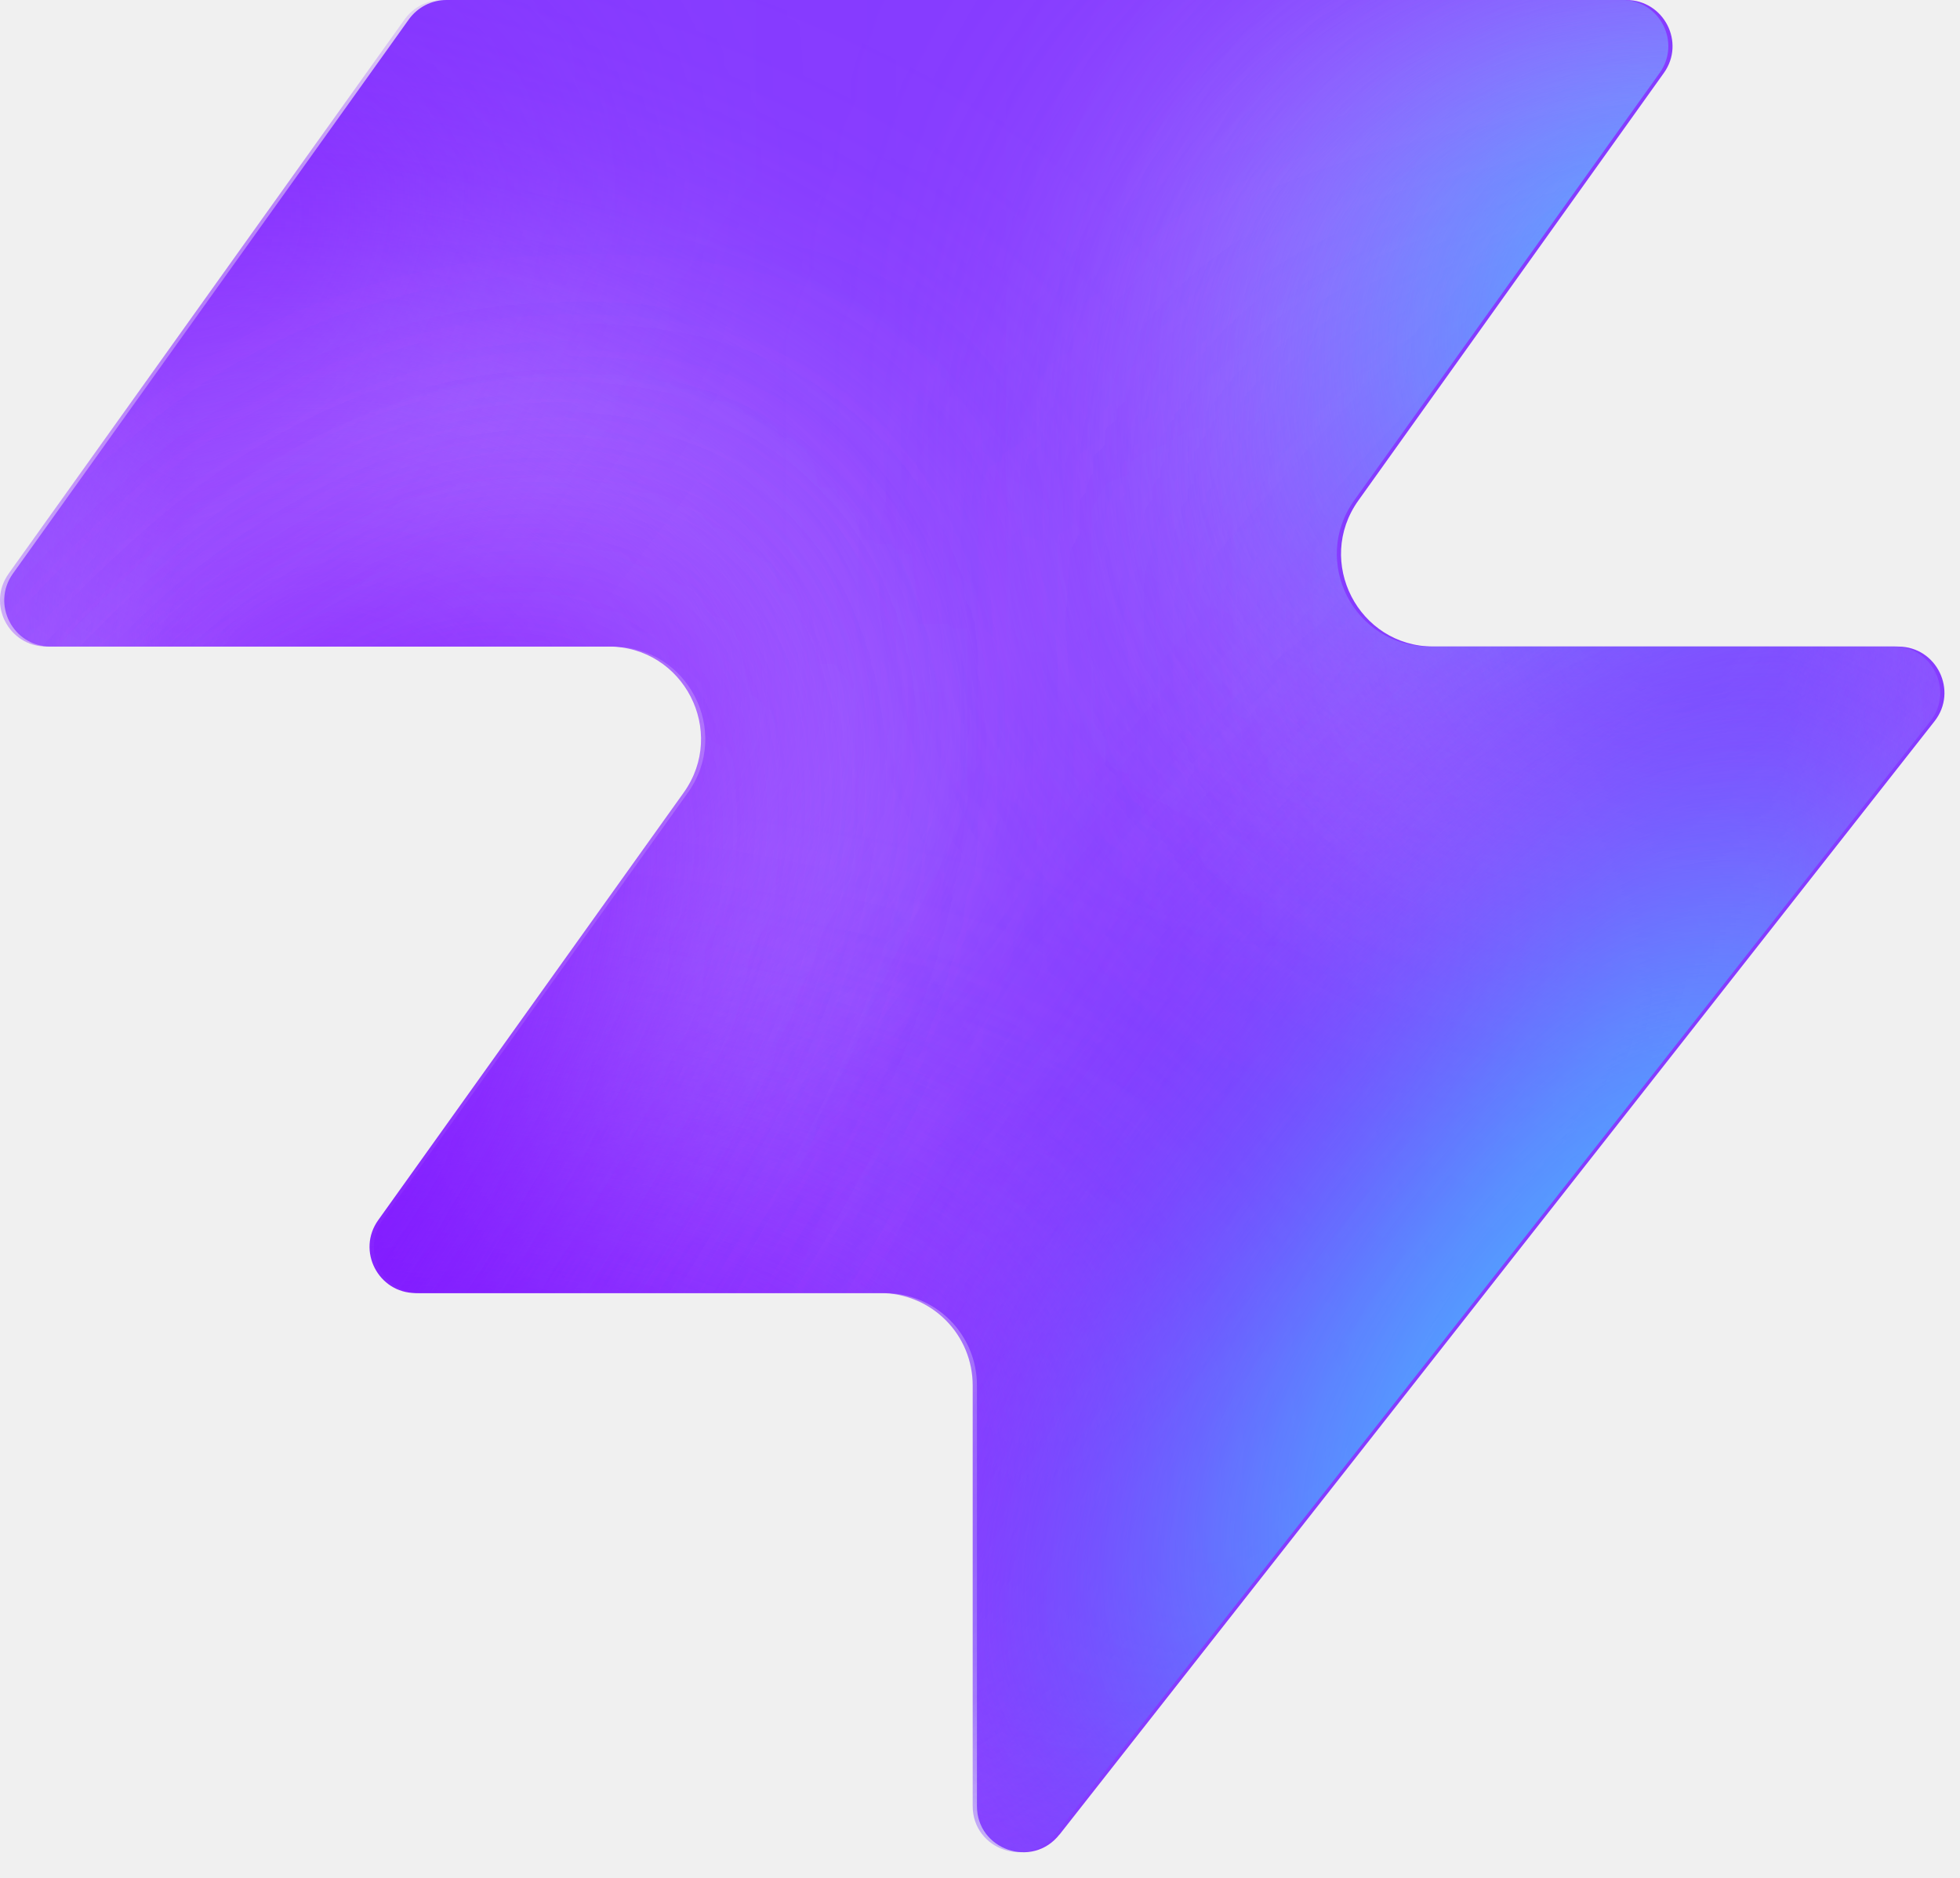
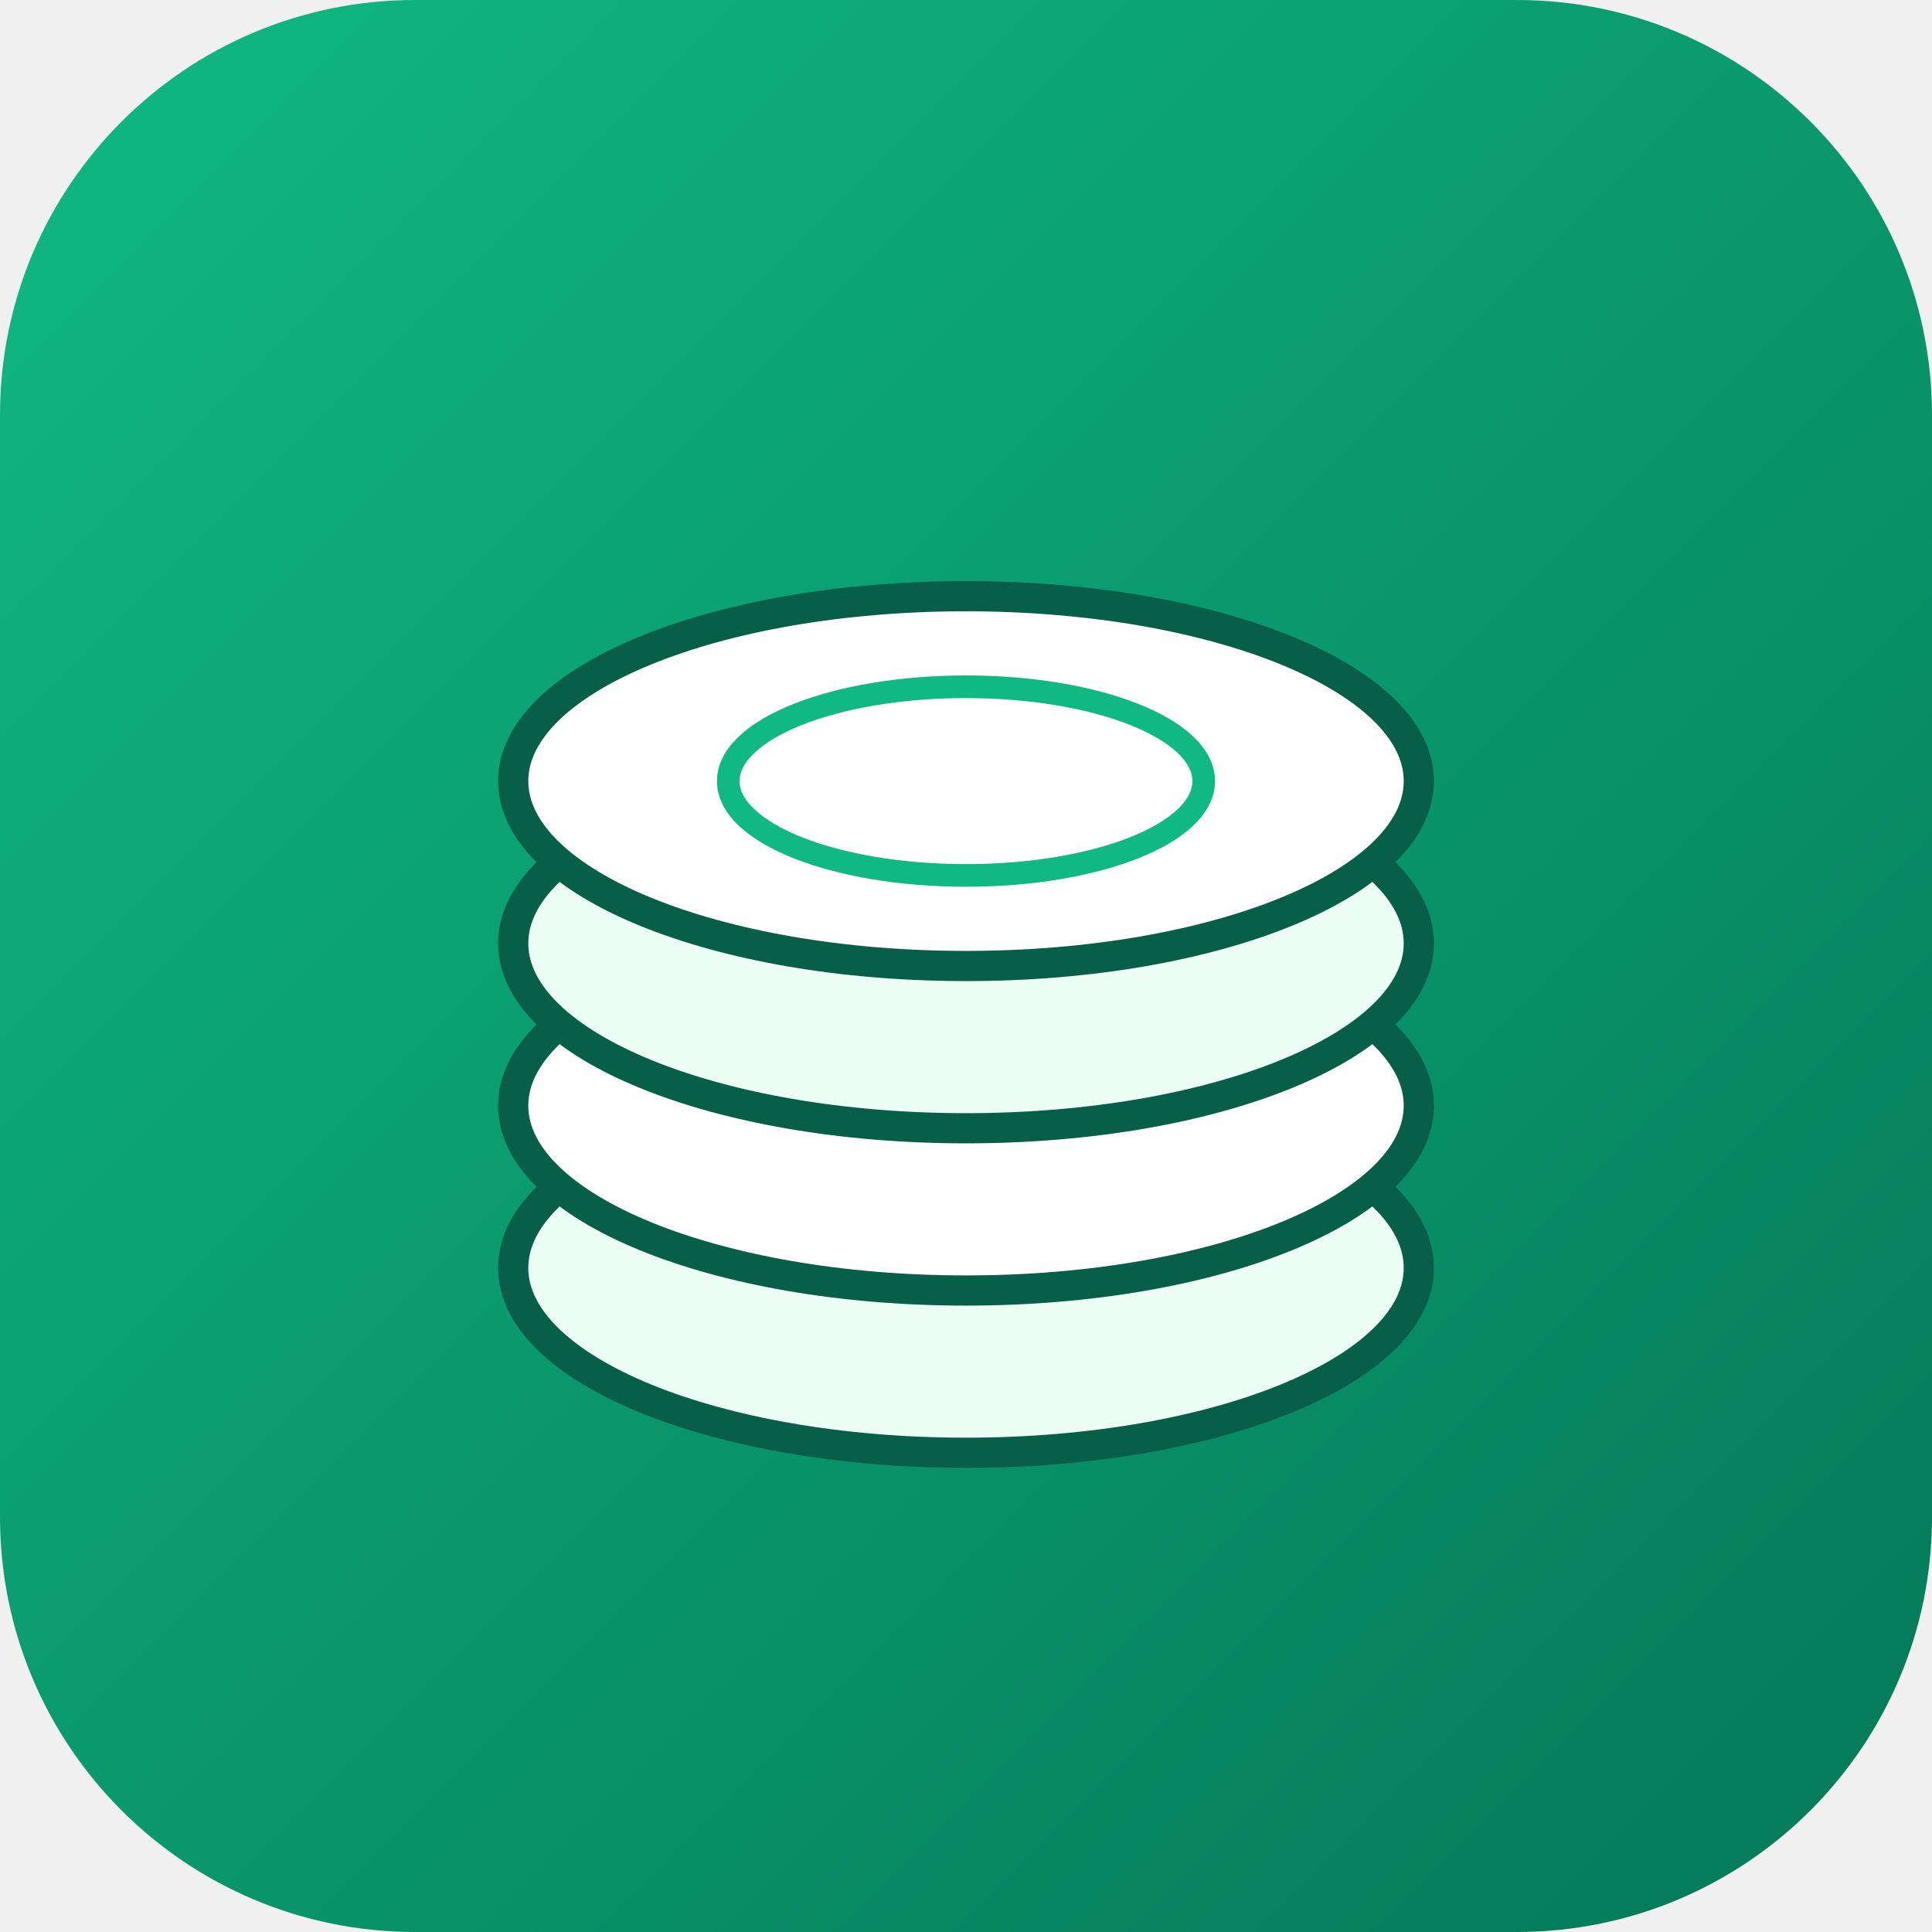
- <svg xmlns="http://www.w3.org/2000/svg" width="48" height="46" fill="none" viewBox="0 0 48 46">
-   <path fill="#863bff" d="M25.946 44.938c-.664.845-2.021.375-2.021-.698V33.937a2.26 2.26 0 0 0-2.262-2.262H10.287c-.92 0-1.456-1.04-.92-1.788l7.48-10.471c1.07-1.497 0-3.578-1.842-3.578H1.237c-.92 0-1.456-1.04-.92-1.788L10.013.474c.214-.297.556-.474.92-.474h28.894c.92 0 1.456 1.04.92 1.788l-7.48 10.471c-1.07 1.498 0 3.579 1.842 3.579h11.377c.943 0 1.473 1.088.89 1.83L25.947 44.94z" style="fill:#863bff;fill:color(display-p3 .525 .23 1);fill-opacity:1" />
-   <mask id="a" width="48" height="46" x="0" y="0" maskUnits="userSpaceOnUse" style="mask-type:alpha">
-     <path fill="#000" d="M25.842 44.938c-.664.844-2.021.375-2.021-.698V33.937a2.26 2.26 0 0 0-2.262-2.262H10.183c-.92 0-1.456-1.04-.92-1.788l7.48-10.471c1.07-1.498 0-3.579-1.842-3.579H1.133c-.92 0-1.456-1.04-.92-1.787L9.91.473c.214-.297.556-.474.92-.474h28.894c.92 0 1.456 1.04.92 1.788l-7.48 10.471c-1.07 1.498 0 3.578 1.842 3.578h11.377c.943 0 1.473 1.088.89 1.832L25.843 44.94z" style="fill:#000;fill-opacity:1" />
-   </mask>
-   <g mask="url(#a)">
-     <g filter="url(#b)">
-       <ellipse cx="5.508" cy="14.704" fill="#ede6ff" rx="5.508" ry="14.704" style="fill:#ede6ff;fill:color(display-p3 .927 .903 1);fill-opacity:1" transform="matrix(.00324 1 1 -.00324 -4.47 31.516)" />
-     </g>
-     <g filter="url(#c)">
-       <ellipse cx="10.399" cy="29.851" fill="#ede6ff" rx="10.399" ry="29.851" style="fill:#ede6ff;fill:color(display-p3 .927 .903 1);fill-opacity:1" transform="matrix(.00324 1 1 -.00324 -39.328 7.883)" />
-     </g>
-     <g filter="url(#d)">
-       <ellipse cx="5.508" cy="30.487" fill="#7e14ff" rx="5.508" ry="30.487" style="fill:#7e14ff;fill:color(display-p3 .492 .077 1);fill-opacity:1" transform="rotate(89.814 -25.913 -14.639)scale(1 -1)" />
-     </g>
-     <g filter="url(#e)">
-       <ellipse cx="5.508" cy="30.599" fill="#7e14ff" rx="5.508" ry="30.599" style="fill:#7e14ff;fill:color(display-p3 .492 .077 1);fill-opacity:1" transform="rotate(89.814 -32.644 -3.334)scale(1 -1)" />
-     </g>
-     <g filter="url(#f)">
-       <ellipse cx="5.508" cy="30.599" fill="#7e14ff" rx="5.508" ry="30.599" style="fill:#7e14ff;fill:color(display-p3 .492 .077 1);fill-opacity:1" transform="matrix(.00324 1 1 -.00324 -34.34 30.47)" />
-     </g>
-     <g filter="url(#g)">
-       <ellipse cx="14.072" cy="22.078" fill="#ede6ff" rx="14.072" ry="22.078" style="fill:#ede6ff;fill:color(display-p3 .927 .903 1);fill-opacity:1" transform="rotate(93.35 24.506 48.493)scale(-1 1)" />
-     </g>
-     <g filter="url(#h)">
-       <ellipse cx="3.47" cy="21.501" fill="#7e14ff" rx="3.47" ry="21.501" style="fill:#7e14ff;fill:color(display-p3 .492 .077 1);fill-opacity:1" transform="rotate(89.009 28.708 47.59)scale(-1 1)" />
-     </g>
-     <g filter="url(#i)">
-       <ellipse cx="3.47" cy="21.501" fill="#7e14ff" rx="3.47" ry="21.501" style="fill:#7e14ff;fill:color(display-p3 .492 .077 1);fill-opacity:1" transform="rotate(89.009 28.708 47.59)scale(-1 1)" />
-     </g>
-     <g filter="url(#j)">
-       <ellipse cx=".387" cy="8.972" fill="#7e14ff" rx="4.407" ry="29.108" style="fill:#7e14ff;fill:color(display-p3 .492 .077 1);fill-opacity:1" transform="rotate(39.51 .387 8.972)" />
-     </g>
-     <g filter="url(#k)">
-       <ellipse cx="47.523" cy="-6.092" fill="#7e14ff" rx="4.407" ry="29.108" style="fill:#7e14ff;fill:color(display-p3 .492 .077 1);fill-opacity:1" transform="rotate(37.892 47.523 -6.092)" />
-     </g>
-     <g filter="url(#l)">
-       <ellipse cx="41.412" cy="6.333" fill="#47bfff" rx="5.971" ry="9.665" style="fill:#47bfff;fill:color(display-p3 .28 .748 1);fill-opacity:1" transform="rotate(37.892 41.412 6.333)" />
-     </g>
-     <g filter="url(#m)">
-       <ellipse cx="-1.879" cy="38.332" fill="#7e14ff" rx="4.407" ry="29.108" style="fill:#7e14ff;fill:color(display-p3 .492 .077 1);fill-opacity:1" transform="rotate(37.892 -1.88 38.332)" />
-     </g>
-     <g filter="url(#n)">
-       <ellipse cx="-1.879" cy="38.332" fill="#7e14ff" rx="4.407" ry="29.108" style="fill:#7e14ff;fill:color(display-p3 .492 .077 1);fill-opacity:1" transform="rotate(37.892 -1.88 38.332)" />
-     </g>
-     <g filter="url(#o)">
-       <ellipse cx="35.651" cy="29.907" fill="#7e14ff" rx="4.407" ry="29.108" style="fill:#7e14ff;fill:color(display-p3 .492 .077 1);fill-opacity:1" transform="rotate(37.892 35.651 29.907)" />
-     </g>
-     <g filter="url(#p)">
-       <ellipse cx="38.418" cy="32.4" fill="#47bfff" rx="5.971" ry="15.297" style="fill:#47bfff;fill:color(display-p3 .28 .748 1);fill-opacity:1" transform="rotate(37.892 38.418 32.4)" />
-     </g>
+ <svg xmlns="http://www.w3.org/2000/svg" viewBox="0 0 1024 1024">
+   <defs>
+     <linearGradient id="bg" x1="0" y1="0" x2="1024" y2="1024" gradientUnits="userSpaceOnUse">
+       <stop offset="0" stop-color="#10b981" />
+       <stop offset="1" stop-color="#047857" />
+     </linearGradient>
+   </defs>
+   <rect width="1024" height="1024" rx="220" fill="url(#bg)" />
+   <g stroke="#065f46" stroke-width="16" stroke-linejoin="round">
+     <ellipse cx="512" cy="672" rx="240" ry="98" fill="#ecfdf5" />
+     <ellipse cx="512" cy="586" rx="240" ry="98" fill="#ffffff" />
+     <ellipse cx="512" cy="500" rx="240" ry="98" fill="#ecfdf5" />
+     <ellipse cx="512" cy="414" rx="240" ry="98" fill="#ffffff" />
  </g>
-   <defs>
-     <filter id="b" width="60.045" height="41.654" x="-19.77" y="16.149" color-interpolation-filters="sRGB" filterUnits="userSpaceOnUse">
-       <feFlood flood-opacity="0" result="BackgroundImageFix" />
-       <feBlend in="SourceGraphic" in2="BackgroundImageFix" result="shape" />
-       <feGaussianBlur result="effect1_foregroundBlur_2002_17158" stdDeviation="7.659" />
-     </filter>
-     <filter id="c" width="90.34" height="51.437" x="-54.613" y="-7.533" color-interpolation-filters="sRGB" filterUnits="userSpaceOnUse">
-       <feFlood flood-opacity="0" result="BackgroundImageFix" />
-       <feBlend in="SourceGraphic" in2="BackgroundImageFix" result="shape" />
-       <feGaussianBlur result="effect1_foregroundBlur_2002_17158" stdDeviation="7.659" />
-     </filter>
-     <filter id="d" width="79.355" height="29.4" x="-49.64" y="2.03" color-interpolation-filters="sRGB" filterUnits="userSpaceOnUse">
-       <feFlood flood-opacity="0" result="BackgroundImageFix" />
-       <feBlend in="SourceGraphic" in2="BackgroundImageFix" result="shape" />
-       <feGaussianBlur result="effect1_foregroundBlur_2002_17158" stdDeviation="4.596" />
-     </filter>
-     <filter id="e" width="79.579" height="29.4" x="-45.045" y="20.029" color-interpolation-filters="sRGB" filterUnits="userSpaceOnUse">
-       <feFlood flood-opacity="0" result="BackgroundImageFix" />
-       <feBlend in="SourceGraphic" in2="BackgroundImageFix" result="shape" />
-       <feGaussianBlur result="effect1_foregroundBlur_2002_17158" stdDeviation="4.596" />
-     </filter>
-     <filter id="f" width="79.579" height="29.4" x="-43.513" y="21.178" color-interpolation-filters="sRGB" filterUnits="userSpaceOnUse">
-       <feFlood flood-opacity="0" result="BackgroundImageFix" />
-       <feBlend in="SourceGraphic" in2="BackgroundImageFix" result="shape" />
-       <feGaussianBlur result="effect1_foregroundBlur_2002_17158" stdDeviation="4.596" />
-     </filter>
-     <filter id="g" width="74.749" height="58.852" x="15.756" y="-17.901" color-interpolation-filters="sRGB" filterUnits="userSpaceOnUse">
-       <feFlood flood-opacity="0" result="BackgroundImageFix" />
-       <feBlend in="SourceGraphic" in2="BackgroundImageFix" result="shape" />
-       <feGaussianBlur result="effect1_foregroundBlur_2002_17158" stdDeviation="7.659" />
-     </filter>
-     <filter id="h" width="61.377" height="25.362" x="23.548" y="2.284" color-interpolation-filters="sRGB" filterUnits="userSpaceOnUse">
-       <feFlood flood-opacity="0" result="BackgroundImageFix" />
-       <feBlend in="SourceGraphic" in2="BackgroundImageFix" result="shape" />
-       <feGaussianBlur result="effect1_foregroundBlur_2002_17158" stdDeviation="4.596" />
-     </filter>
-     <filter id="i" width="61.377" height="25.362" x="23.548" y="2.284" color-interpolation-filters="sRGB" filterUnits="userSpaceOnUse">
-       <feFlood flood-opacity="0" result="BackgroundImageFix" />
-       <feBlend in="SourceGraphic" in2="BackgroundImageFix" result="shape" />
-       <feGaussianBlur result="effect1_foregroundBlur_2002_17158" stdDeviation="4.596" />
-     </filter>
-     <filter id="j" width="56.045" height="63.649" x="-27.636" y="-22.853" color-interpolation-filters="sRGB" filterUnits="userSpaceOnUse">
-       <feFlood flood-opacity="0" result="BackgroundImageFix" />
-       <feBlend in="SourceGraphic" in2="BackgroundImageFix" result="shape" />
-       <feGaussianBlur result="effect1_foregroundBlur_2002_17158" stdDeviation="4.596" />
-     </filter>
-     <filter id="k" width="54.814" height="64.646" x="20.116" y="-38.415" color-interpolation-filters="sRGB" filterUnits="userSpaceOnUse">
-       <feFlood flood-opacity="0" result="BackgroundImageFix" />
-       <feBlend in="SourceGraphic" in2="BackgroundImageFix" result="shape" />
-       <feGaussianBlur result="effect1_foregroundBlur_2002_17158" stdDeviation="4.596" />
-     </filter>
-     <filter id="l" width="33.541" height="35.313" x="24.641" y="-11.323" color-interpolation-filters="sRGB" filterUnits="userSpaceOnUse">
-       <feFlood flood-opacity="0" result="BackgroundImageFix" />
-       <feBlend in="SourceGraphic" in2="BackgroundImageFix" result="shape" />
-       <feGaussianBlur result="effect1_foregroundBlur_2002_17158" stdDeviation="4.596" />
-     </filter>
-     <filter id="m" width="54.814" height="64.646" x="-29.286" y="6.009" color-interpolation-filters="sRGB" filterUnits="userSpaceOnUse">
-       <feFlood flood-opacity="0" result="BackgroundImageFix" />
-       <feBlend in="SourceGraphic" in2="BackgroundImageFix" result="shape" />
-       <feGaussianBlur result="effect1_foregroundBlur_2002_17158" stdDeviation="4.596" />
-     </filter>
-     <filter id="n" width="54.814" height="64.646" x="-29.286" y="6.009" color-interpolation-filters="sRGB" filterUnits="userSpaceOnUse">
-       <feFlood flood-opacity="0" result="BackgroundImageFix" />
-       <feBlend in="SourceGraphic" in2="BackgroundImageFix" result="shape" />
-       <feGaussianBlur result="effect1_foregroundBlur_2002_17158" stdDeviation="4.596" />
-     </filter>
-     <filter id="o" width="54.814" height="64.646" x="8.244" y="-2.416" color-interpolation-filters="sRGB" filterUnits="userSpaceOnUse">
-       <feFlood flood-opacity="0" result="BackgroundImageFix" />
-       <feBlend in="SourceGraphic" in2="BackgroundImageFix" result="shape" />
-       <feGaussianBlur result="effect1_foregroundBlur_2002_17158" stdDeviation="4.596" />
-     </filter>
-     <filter id="p" width="39.409" height="43.623" x="18.713" y="10.588" color-interpolation-filters="sRGB" filterUnits="userSpaceOnUse">
-       <feFlood flood-opacity="0" result="BackgroundImageFix" />
-       <feBlend in="SourceGraphic" in2="BackgroundImageFix" result="shape" />
-       <feGaussianBlur result="effect1_foregroundBlur_2002_17158" stdDeviation="4.596" />
-     </filter>
-   </defs>
+   <ellipse cx="512" cy="414" rx="126" ry="50" fill="none" stroke="#10b981" stroke-width="12" />
</svg>
